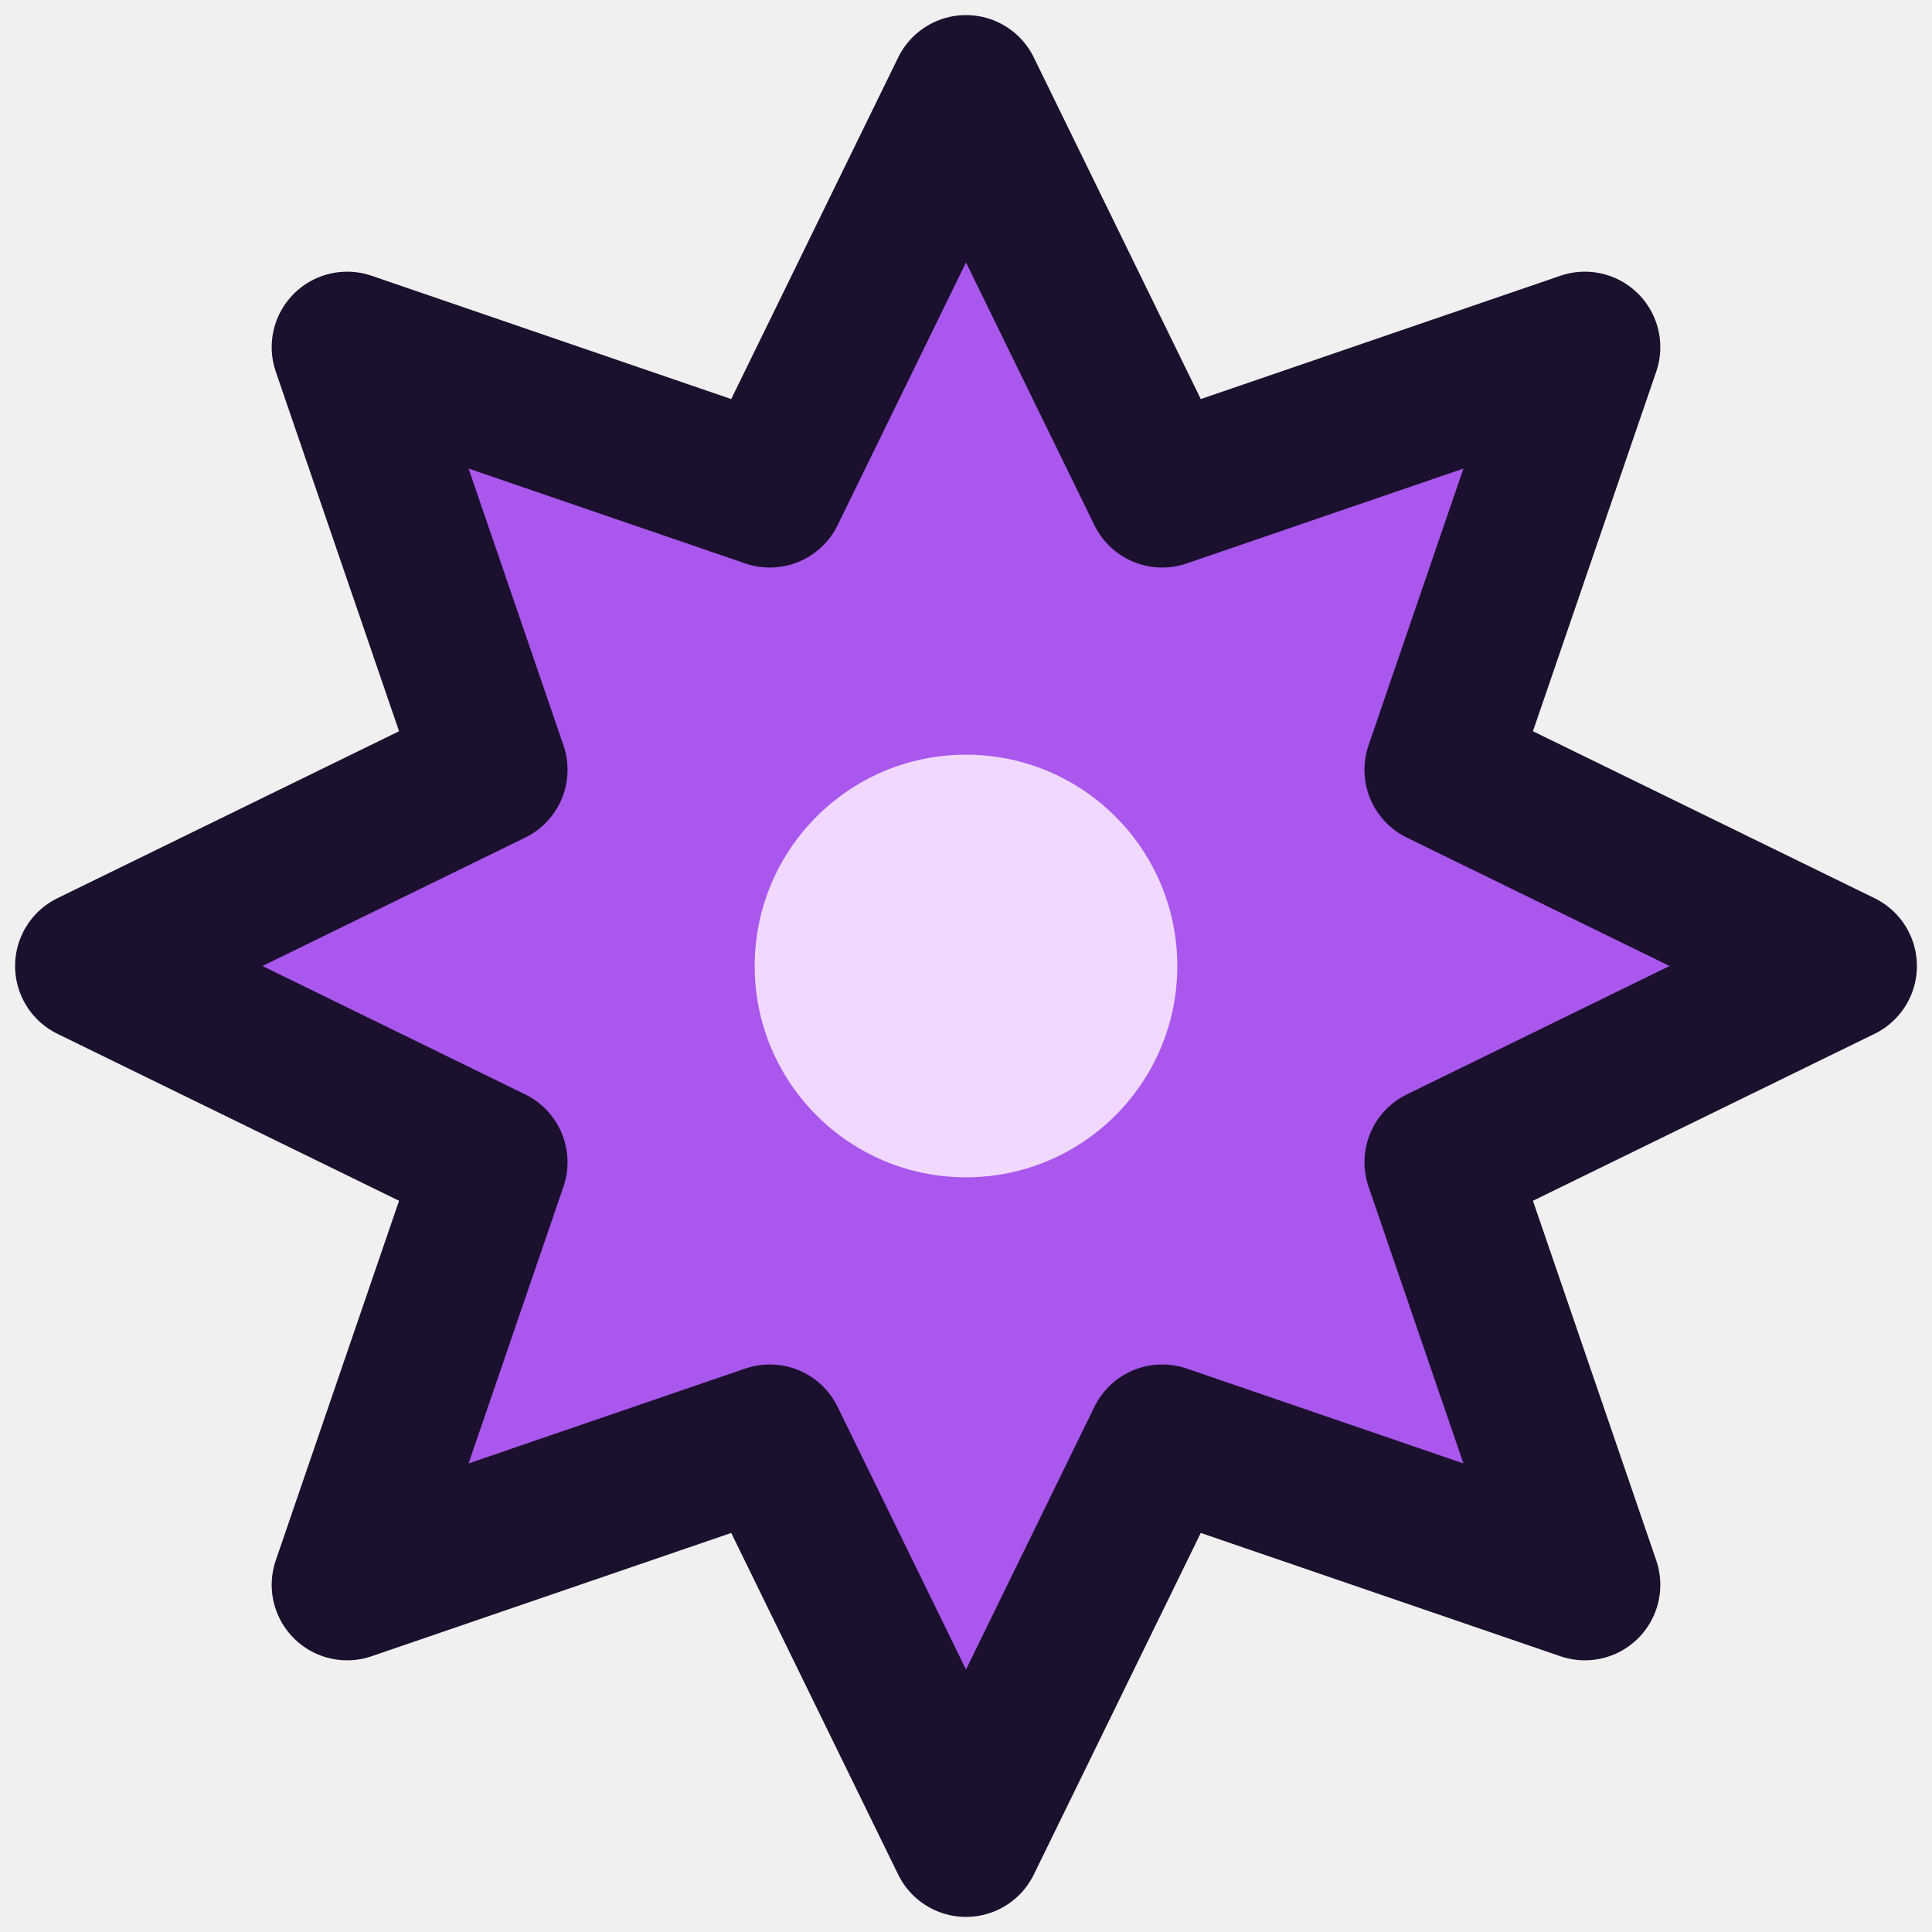
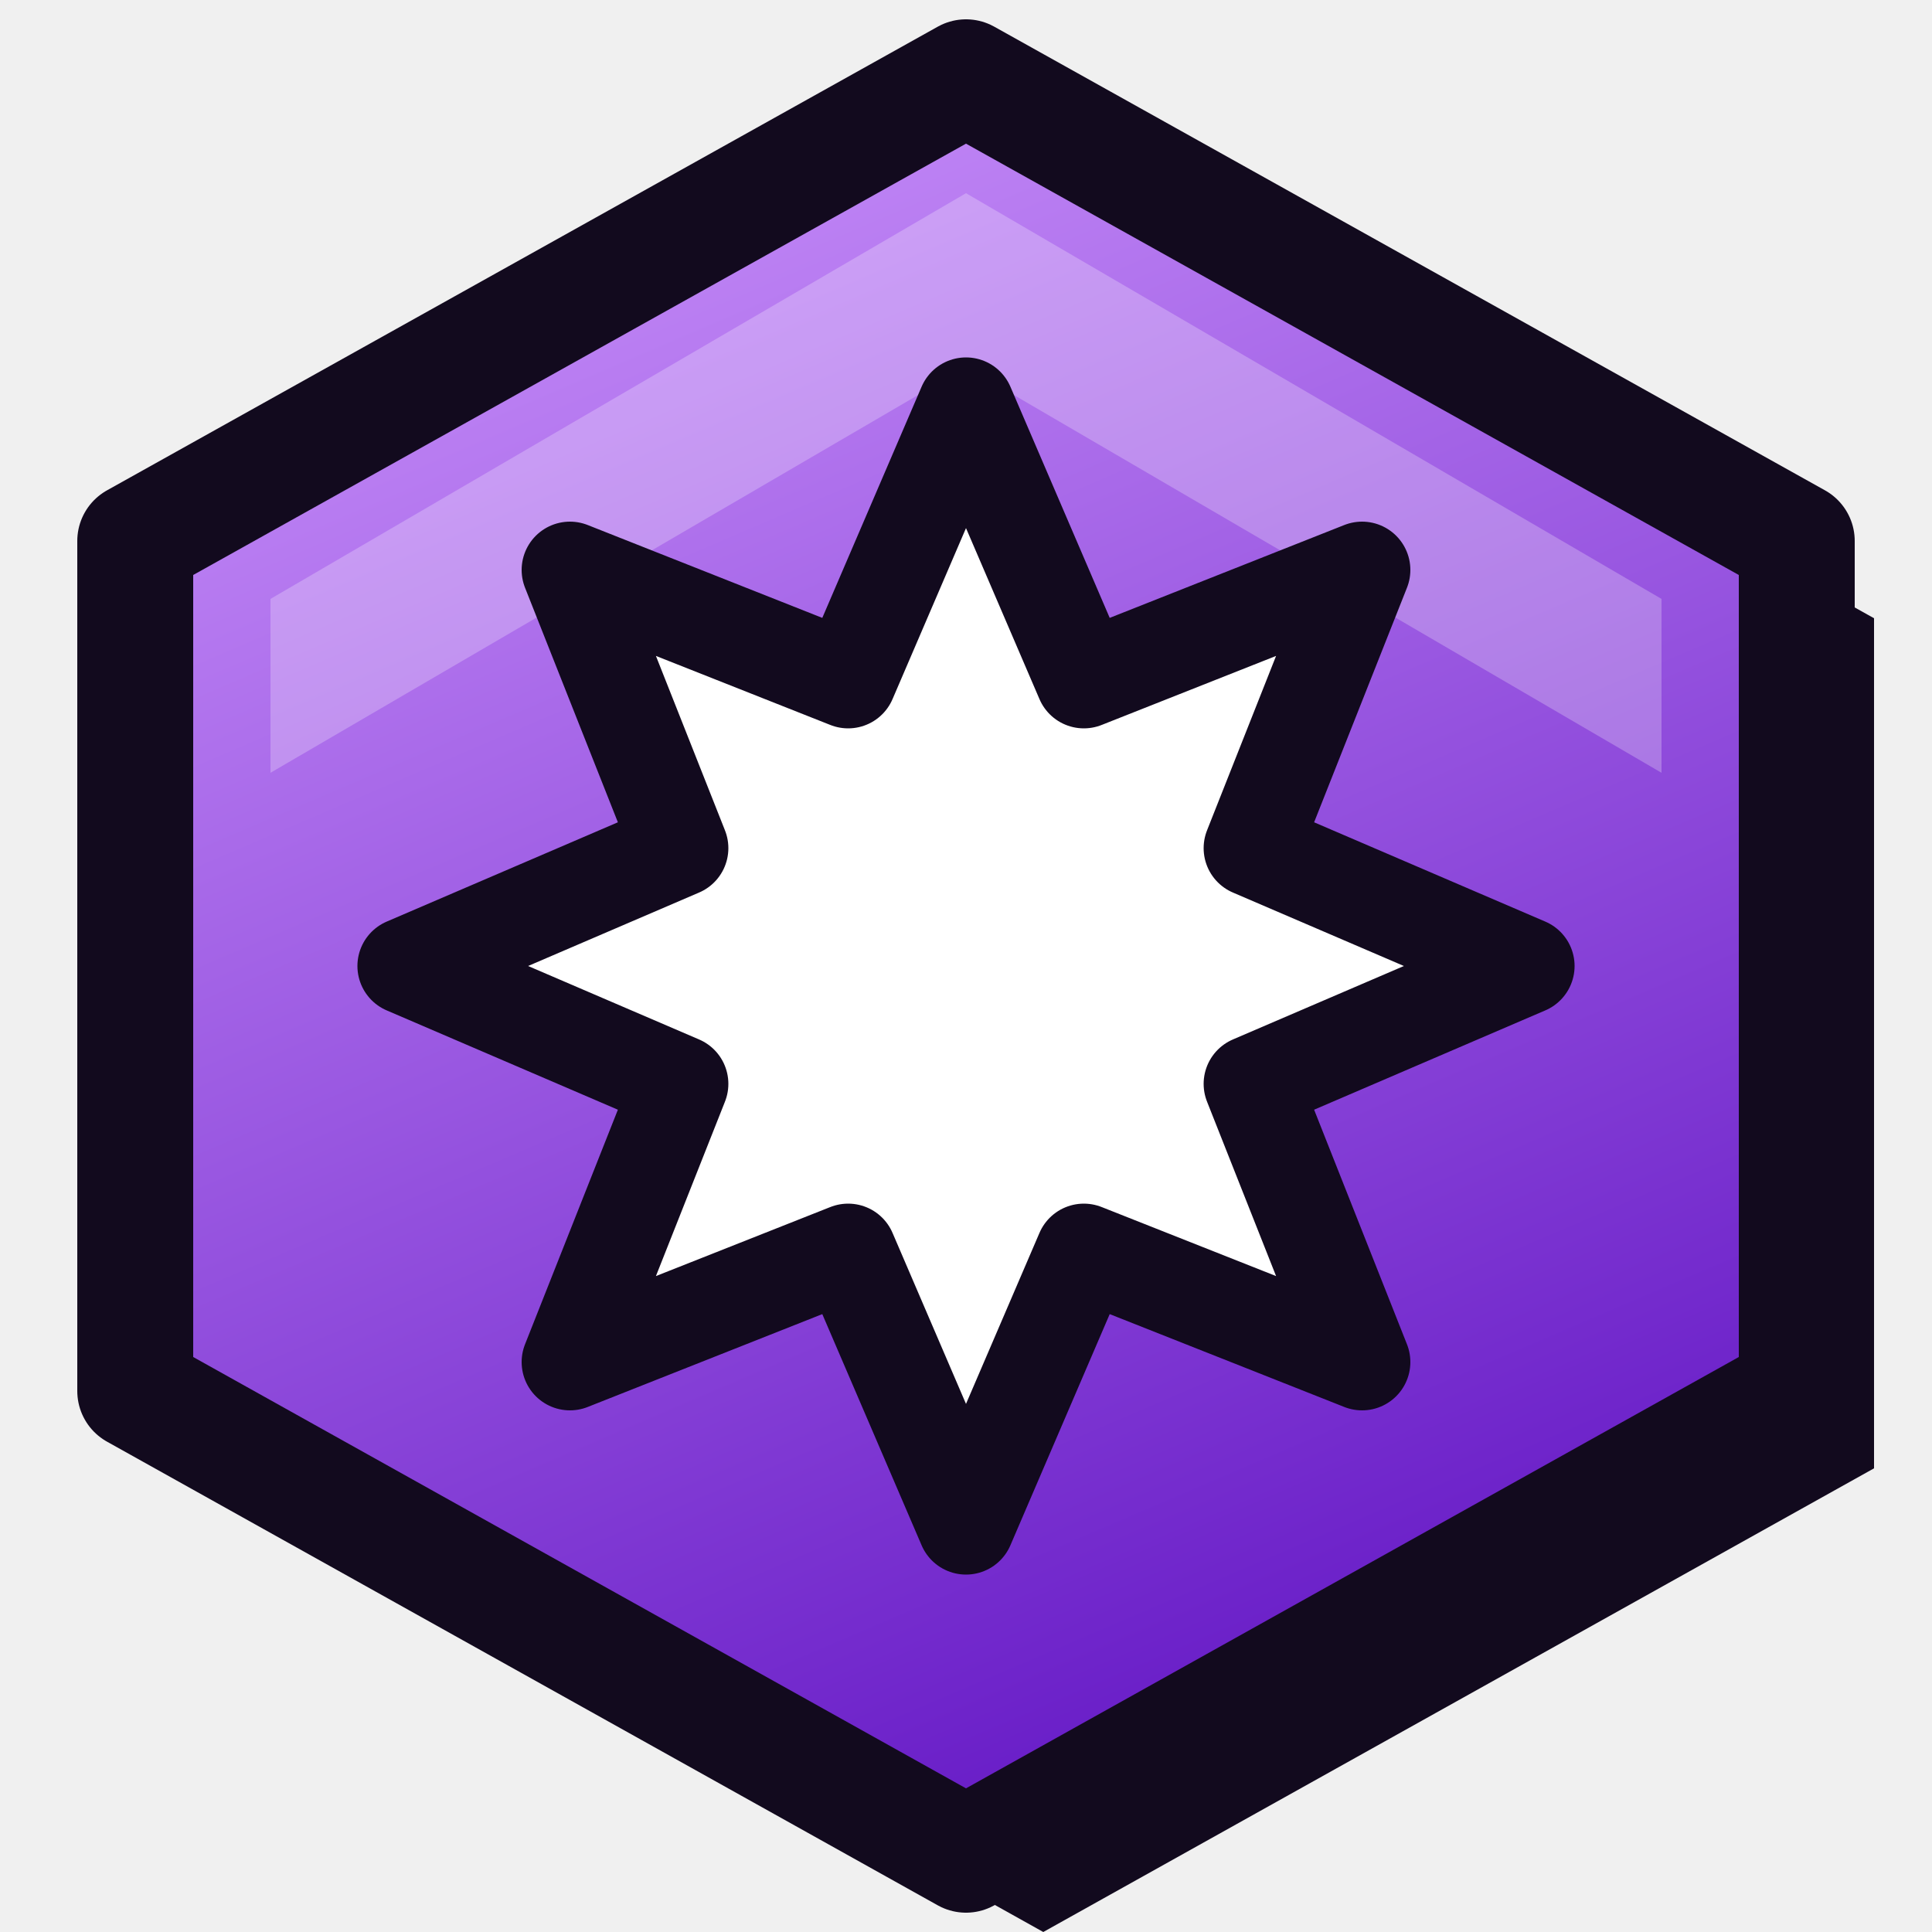
- <svg xmlns="http://www.w3.org/2000/svg" width="64" height="64" viewBox="0 0 64 64">
-   <path d="M 32.0 3.0 L 38.5 16.3 L 52.5 11.5 L 47.7 25.5 L 61.0 32.0 L 47.7 38.5 L 52.5 52.5 L 38.5 47.7 L 32.0 61.0 L 25.5 47.7 L 11.5 52.5 L 16.3 38.5 L 3.0 32.0 L 16.3 25.5 L 11.5 11.5 L 25.5 16.3 Z" fill="#A957EC" stroke="#1B102D" stroke-width="5" stroke-linejoin="round" stroke-linecap="round" />
-   <circle cx="32" cy="32" r="7" fill="#f0d8ff" />
+ <svg xmlns="http://www.w3.org/2000/svg" width="64" height="64" viewBox="0 0 100 100">
+   <defs>
+     <linearGradient id="g" x1="0" y1="0" x2="0.4" y2="1">
+       <stop offset="0" stop-color="#d29bff" />
+       <stop offset="1" stop-color="#6a1fc8" />
+     </linearGradient>
+   </defs>
+   <path d="M50 4 L93 28 L93 72 L50 96 L7 72 L7 28 Z" fill="#120a1e" transform="translate(4 4)" />
+   <path d="M50 4 L93 28 L93 72 L50 96 L7 72 L7 28 Z" fill="url(#g)" stroke="#120a1e" stroke-width="6" stroke-linejoin="round" />
+   <path d="M50 10 L86 31 L86 40 L50 19 L14 40 L14 31 Z" fill="#fff" opacity="0.25" />
+   <g transform="translate(18 18) scale(1)">
+     <path d="M 32.0 3.0 L 38.1 17.2 L 52.5 11.5 L 46.8 25.9 L 61.0 32.0 L 46.8 38.1 L 52.5 52.5 L 38.1 46.8 L 32.0 61.0 L 25.9 46.8 L 11.5 52.5 L 17.2 38.1 L 3.0 32.0 L 17.2 25.9 L 11.5 11.5 L 25.9 17.2 Z" fill="#fff" stroke="#120a1e" stroke-width="5" stroke-linejoin="round" stroke-linecap="round" />
+   </g>
</svg>
